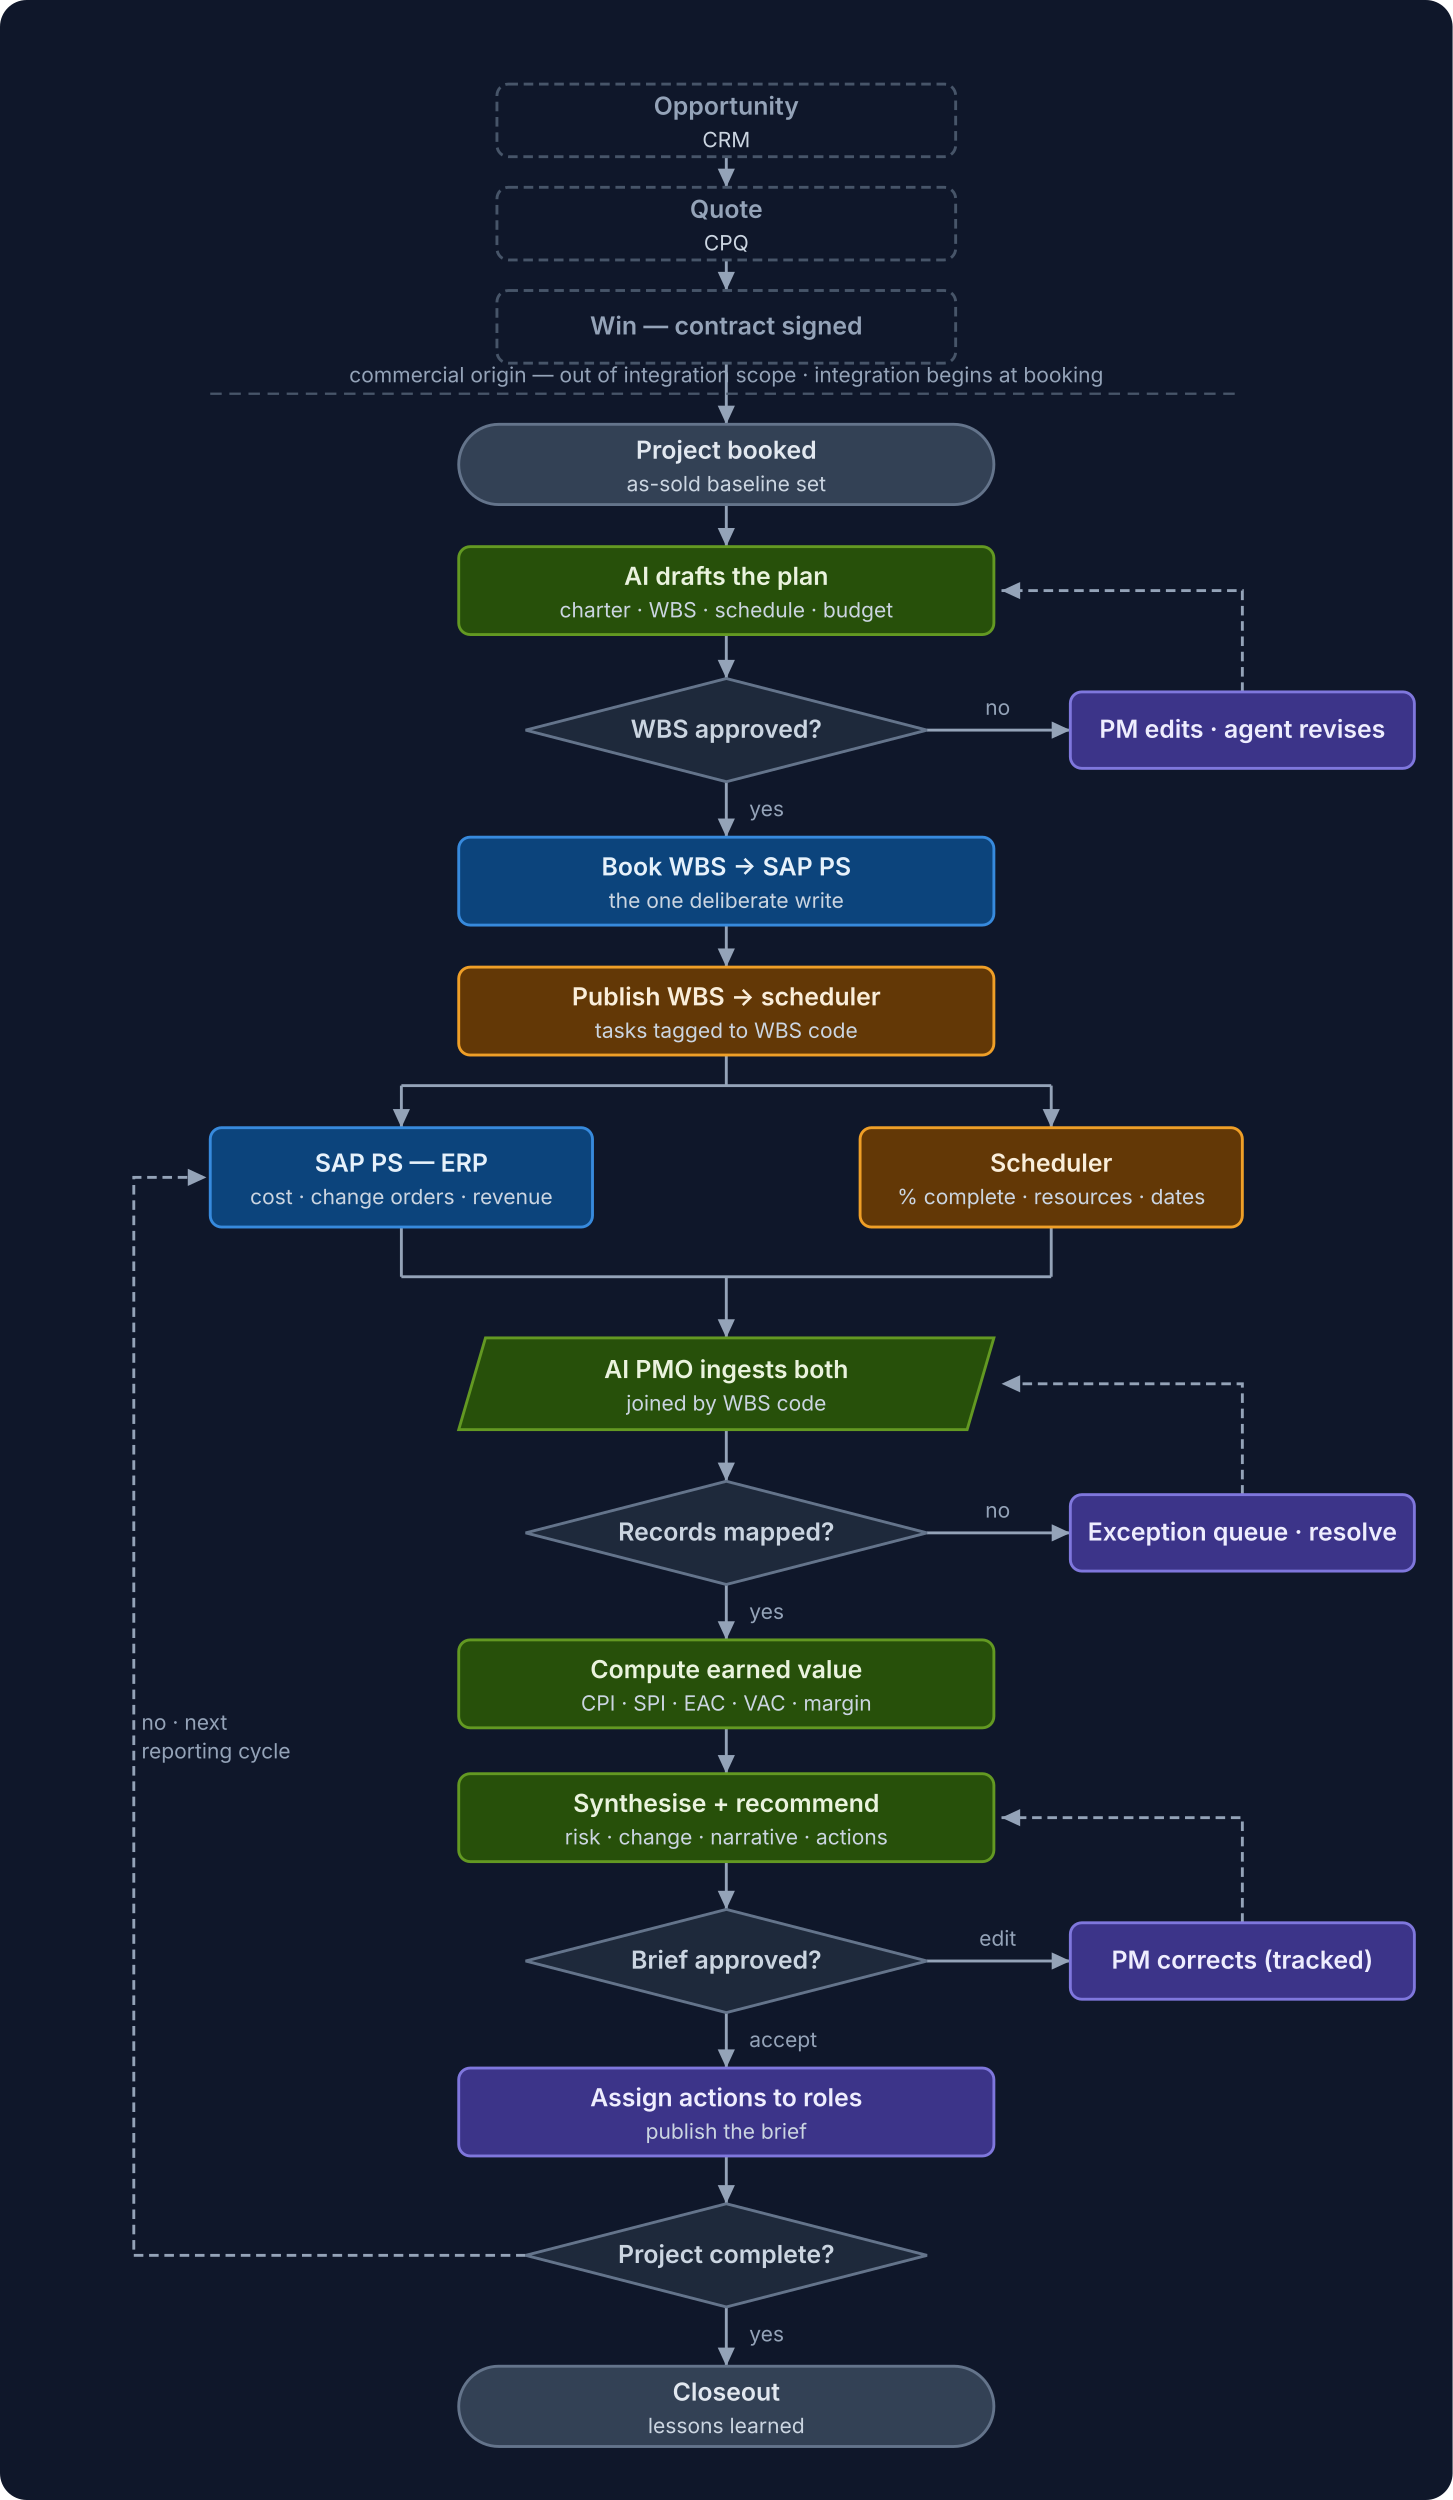
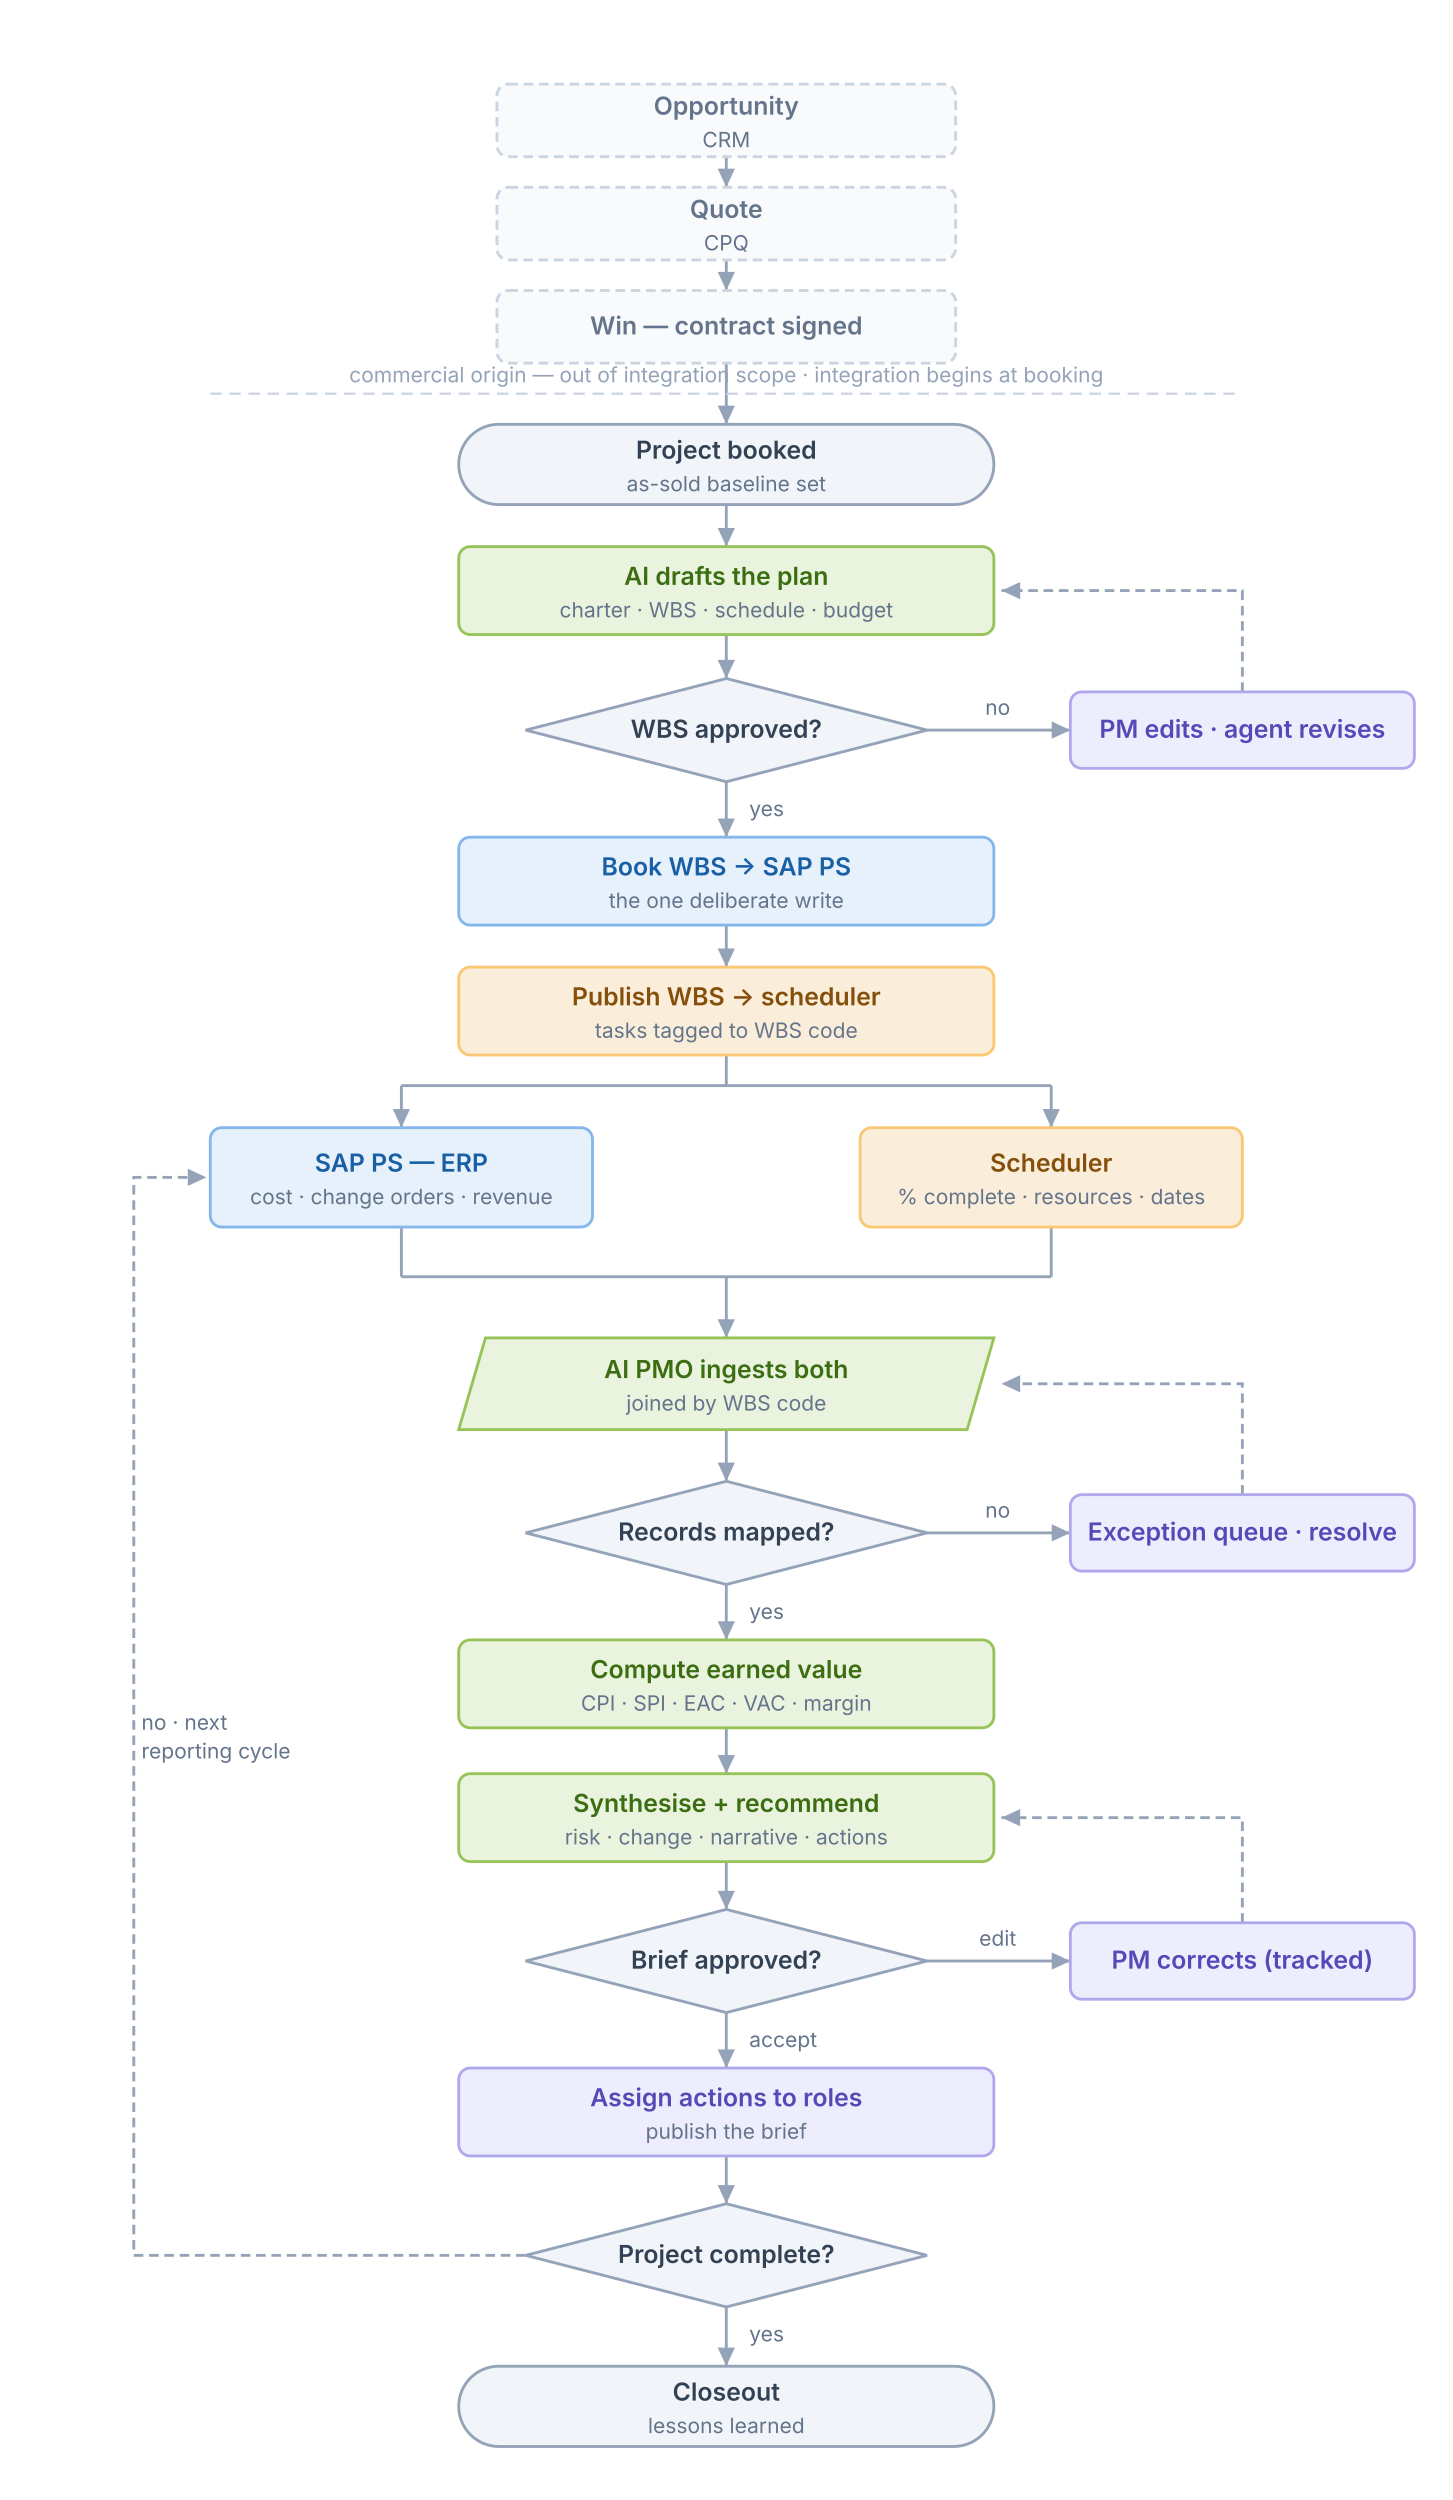
<svg xmlns="http://www.w3.org/2000/svg" viewBox="0 0 760 1308" width="760" height="1308" font-family="Inter,Arial,sans-serif">
  <defs>
    <marker id="ah" markerWidth="9" markerHeight="9" refX="6.5" refY="3" orient="auto">
      <path d="M0,0 L6.5,3 L0,6 Z" fill="#94a3b8" />
    </marker>
  </defs>
-   <rect x="0" y="0" width="760" height="1308" rx="14" fill="#0F172A" />
  <line x1="380" y1="82" x2="380" y2="98" stroke="#94a3b8" stroke-width="1.5" marker-end="url(#ah)" />
  <line x1="380" y1="136" x2="380" y2="152" stroke="#94a3b8" stroke-width="1.5" marker-end="url(#ah)" />
  <line x1="380" y1="190" x2="380" y2="222" stroke="#94a3b8" stroke-width="1.5" marker-end="url(#ah)" />
  <line x1="380" y1="264" x2="380" y2="286" stroke="#94a3b8" stroke-width="1.5" marker-end="url(#ah)" />
  <line x1="380" y1="332" x2="380" y2="355" stroke="#94a3b8" stroke-width="1.5" marker-end="url(#ah)" />
  <line x1="380" y1="409" x2="380" y2="438" stroke="#94a3b8" stroke-width="1.5" marker-end="url(#ah)" />
-   <text x="392" y="427" text-anchor="start" font-family="Inter,Arial,sans-serif" font-size="11" fill="#94A3B8">yes</text>
+   <text x="392" y="427" text-anchor="start" font-family="Inter,Arial,sans-serif" font-size="11" fill="#64748b">yes</text>
  <line x1="380" y1="484" x2="380" y2="506" stroke="#94a3b8" stroke-width="1.5" marker-end="url(#ah)" />
  <line x1="380" y1="552" x2="380" y2="568" stroke="#94a3b8" stroke-width="1.5" />
  <line x1="210" y1="568" x2="550" y2="568" stroke="#94a3b8" stroke-width="1.5" />
  <line x1="210" y1="568" x2="210" y2="590" stroke="#94a3b8" stroke-width="1.5" marker-end="url(#ah)" />
  <line x1="550" y1="568" x2="550" y2="590" stroke="#94a3b8" stroke-width="1.5" marker-end="url(#ah)" />
  <line x1="210" y1="642" x2="210" y2="668" stroke="#94a3b8" stroke-width="1.5" />
  <line x1="550" y1="642" x2="550" y2="668" stroke="#94a3b8" stroke-width="1.5" />
  <line x1="210" y1="668" x2="550" y2="668" stroke="#94a3b8" stroke-width="1.5" />
  <line x1="380" y1="668" x2="380" y2="700" stroke="#94a3b8" stroke-width="1.5" marker-end="url(#ah)" />
  <line x1="380" y1="748" x2="380" y2="775" stroke="#94a3b8" stroke-width="1.5" marker-end="url(#ah)" />
  <line x1="380" y1="829" x2="380" y2="858" stroke="#94a3b8" stroke-width="1.5" marker-end="url(#ah)" />
-   <text x="392" y="847" text-anchor="start" font-family="Inter,Arial,sans-serif" font-size="11" fill="#94A3B8">yes</text>
+   <text x="392" y="847" text-anchor="start" font-family="Inter,Arial,sans-serif" font-size="11" fill="#64748b">yes</text>
  <line x1="380" y1="904" x2="380" y2="928" stroke="#94a3b8" stroke-width="1.5" marker-end="url(#ah)" />
  <line x1="380" y1="974" x2="380" y2="999" stroke="#94a3b8" stroke-width="1.5" marker-end="url(#ah)" />
  <line x1="380" y1="1053" x2="380" y2="1082" stroke="#94a3b8" stroke-width="1.5" marker-end="url(#ah)" />
-   <text x="392" y="1071" text-anchor="start" font-family="Inter,Arial,sans-serif" font-size="11" fill="#94A3B8">accept</text>
+   <text x="392" y="1071" text-anchor="start" font-family="Inter,Arial,sans-serif" font-size="11" fill="#64748b">accept</text>
  <line x1="380" y1="1128" x2="380" y2="1153" stroke="#94a3b8" stroke-width="1.5" marker-end="url(#ah)" />
  <line x1="380" y1="1207" x2="380" y2="1238" stroke="#94a3b8" stroke-width="1.5" marker-end="url(#ah)" />
-   <text x="392" y="1225" text-anchor="start" font-family="Inter,Arial,sans-serif" font-size="11" fill="#94A3B8">yes</text>
+   <text x="392" y="1225" text-anchor="start" font-family="Inter,Arial,sans-serif" font-size="11" fill="#64748b">yes</text>
  <line x1="485" y1="382" x2="560" y2="382" stroke="#94a3b8" stroke-width="1.5" marker-end="url(#ah)" />
-   <text x="522" y="374" text-anchor="middle" font-family="Inter,Arial,sans-serif" font-size="11" fill="#94A3B8">no</text>
+   <text x="522" y="374" text-anchor="middle" font-family="Inter,Arial,sans-serif" font-size="11" fill="#64748b">no</text>
  <polyline points="650,362 650,309 524,309" fill="none" stroke="#94a3b8" stroke-width="1.5" marker-end="url(#ah)" stroke-dasharray="5 3" />
  <line x1="485" y1="802" x2="560" y2="802" stroke="#94a3b8" stroke-width="1.5" marker-end="url(#ah)" />
-   <text x="522" y="794" text-anchor="middle" font-family="Inter,Arial,sans-serif" font-size="11" fill="#94A3B8">no</text>
+   <text x="522" y="794" text-anchor="middle" font-family="Inter,Arial,sans-serif" font-size="11" fill="#64748b">no</text>
  <polyline points="650,782 650,724 524,724" fill="none" stroke="#94a3b8" stroke-width="1.5" marker-end="url(#ah)" stroke-dasharray="5 3" />
  <line x1="485" y1="1026" x2="560" y2="1026" stroke="#94a3b8" stroke-width="1.5" marker-end="url(#ah)" />
-   <text x="522" y="1018" text-anchor="middle" font-family="Inter,Arial,sans-serif" font-size="11" fill="#94A3B8">edit</text>
+   <text x="522" y="1018" text-anchor="middle" font-family="Inter,Arial,sans-serif" font-size="11" fill="#64748b">edit</text>
  <polyline points="650,1006 650,951 524,951" fill="none" stroke="#94a3b8" stroke-width="1.5" marker-end="url(#ah)" stroke-dasharray="5 3" />
  <polyline points="275,1180 70,1180 70,616 108,616" fill="none" stroke="#94a3b8" stroke-width="1.5" marker-end="url(#ah)" stroke-dasharray="5 3" />
-   <text x="74" y="905" text-anchor="start" font-family="Inter,Arial,sans-serif" font-size="11" fill="#94A3B8">no · next</text>
-   <text x="74" y="920" text-anchor="start" font-family="Inter,Arial,sans-serif" font-size="11" fill="#94A3B8">reporting cycle</text>
-   <line x1="110" y1="206" x2="650" y2="206" stroke="#475569" stroke-width="1.2" stroke-dasharray="6 4" />
-   <text x="380" y="200" text-anchor="middle" font-family="Inter,Arial,sans-serif" font-size="11" fill="#94A3B8">commercial origin — out of integration scope    ·    integration begins at booking</text>
-   <rect x="260" y="44" width="240" height="38" rx="6" fill="none" stroke="#475569" stroke-width="1.5" stroke-dasharray="5 3" />
-   <text x="380" y="60" text-anchor="middle" font-family="Inter,Arial,sans-serif" font-size="13" font-weight="600" fill="#94A3B8">Opportunity</text>
-   <text x="380" y="77" text-anchor="middle" font-family="Inter,Arial,sans-serif" font-size="11" fill="#CBD5E1">CRM</text>
-   <rect x="260" y="98" width="240" height="38" rx="6" fill="none" stroke="#475569" stroke-width="1.5" stroke-dasharray="5 3" />
-   <text x="380" y="114" text-anchor="middle" font-family="Inter,Arial,sans-serif" font-size="13" font-weight="600" fill="#94A3B8">Quote</text>
-   <text x="380" y="131" text-anchor="middle" font-family="Inter,Arial,sans-serif" font-size="11" fill="#CBD5E1">CPQ</text>
-   <rect x="260" y="152" width="240" height="38" rx="6" fill="none" stroke="#475569" stroke-width="1.5" stroke-dasharray="5 3" />
-   <text x="380" y="175" text-anchor="middle" font-family="Inter,Arial,sans-serif" font-size="13" font-weight="600" fill="#94A3B8">Win — contract signed</text>
-   <rect x="240" y="222" width="280" height="42" rx="21.0" fill="#334155" stroke="#64748B" stroke-width="1.5" />
-   <text x="380" y="240" text-anchor="middle" font-family="Inter,Arial,sans-serif" font-size="13" font-weight="600" fill="#E2E8F0">Project booked</text>
-   <text x="380" y="257" text-anchor="middle" font-family="Inter,Arial,sans-serif" font-size="11" fill="#CBD5E1">as-sold baseline set</text>
-   <rect x="240" y="286" width="280" height="46" rx="6" fill="#27500A" stroke="#639922" stroke-width="1.5" />
-   <text x="380" y="306" text-anchor="middle" font-family="Inter,Arial,sans-serif" font-size="13" font-weight="600" fill="#EAF3DE">AI drafts the plan</text>
-   <text x="380" y="323" text-anchor="middle" font-family="Inter,Arial,sans-serif" font-size="11" fill="#CBD5E1">charter · WBS · schedule · budget</text>
-   <polygon points="380,355.0 485.0,382 380,409.0 275.0,382" fill="#1E293B" stroke="#64748B" stroke-width="1.5" />
-   <text x="380" y="386" text-anchor="middle" font-family="Inter,Arial,sans-serif" font-size="13" font-weight="600" fill="#CBD5E1">WBS approved?</text>
-   <rect x="560" y="362" width="180" height="40" rx="6" fill="#3C3489" stroke="#7F77DD" stroke-width="1.5" />
-   <text x="650" y="386" text-anchor="middle" font-family="Inter,Arial,sans-serif" font-size="13" font-weight="600" fill="#EEEDFE">PM edits · agent revises</text>
-   <rect x="240" y="438" width="280" height="46" rx="6" fill="#0C447C" stroke="#378ADD" stroke-width="1.5" />
-   <text x="380" y="458" text-anchor="middle" font-family="Inter,Arial,sans-serif" font-size="13" font-weight="600" fill="#E6F1FB">Book WBS → SAP PS</text>
-   <text x="380" y="475" text-anchor="middle" font-family="Inter,Arial,sans-serif" font-size="11" fill="#CBD5E1">the one deliberate write</text>
-   <rect x="240" y="506" width="280" height="46" rx="6" fill="#633806" stroke="#EF9F27" stroke-width="1.5" />
-   <text x="380" y="526" text-anchor="middle" font-family="Inter,Arial,sans-serif" font-size="13" font-weight="600" fill="#FAEEDA">Publish WBS → scheduler</text>
-   <text x="380" y="543" text-anchor="middle" font-family="Inter,Arial,sans-serif" font-size="11" fill="#CBD5E1">tasks tagged to WBS code</text>
-   <rect x="110" y="590" width="200" height="52" rx="6" fill="#0C447C" stroke="#378ADD" stroke-width="1.5" />
-   <text x="210" y="613" text-anchor="middle" font-family="Inter,Arial,sans-serif" font-size="13" font-weight="600" fill="#E6F1FB">SAP PS — ERP</text>
-   <text x="210" y="630" text-anchor="middle" font-family="Inter,Arial,sans-serif" font-size="11" fill="#CBD5E1">cost · change orders · revenue</text>
-   <rect x="450" y="590" width="200" height="52" rx="6" fill="#633806" stroke="#EF9F27" stroke-width="1.5" />
-   <text x="550" y="613" text-anchor="middle" font-family="Inter,Arial,sans-serif" font-size="13" font-weight="600" fill="#FAEEDA">Scheduler</text>
-   <text x="550" y="630" text-anchor="middle" font-family="Inter,Arial,sans-serif" font-size="11" fill="#CBD5E1">% complete · resources · dates</text>
-   <polygon points="254.0,700 520.0,700 506.0,748 240.0,748" fill="#27500A" stroke="#639922" stroke-width="1.5" />
-   <text x="380" y="721" text-anchor="middle" font-family="Inter,Arial,sans-serif" font-size="13" font-weight="600" fill="#EAF3DE">AI PMO ingests both</text>
-   <text x="380" y="738" text-anchor="middle" font-family="Inter,Arial,sans-serif" font-size="11" fill="#CBD5E1">joined by WBS code</text>
-   <polygon points="380,775.0 485.0,802 380,829.0 275.0,802" fill="#1E293B" stroke="#64748B" stroke-width="1.5" />
-   <text x="380" y="806" text-anchor="middle" font-family="Inter,Arial,sans-serif" font-size="13" font-weight="600" fill="#CBD5E1">Records mapped?</text>
-   <rect x="560" y="782" width="180" height="40" rx="6" fill="#3C3489" stroke="#7F77DD" stroke-width="1.5" />
-   <text x="650" y="806" text-anchor="middle" font-family="Inter,Arial,sans-serif" font-size="13" font-weight="600" fill="#EEEDFE">Exception queue · resolve</text>
-   <rect x="240" y="858" width="280" height="46" rx="6" fill="#27500A" stroke="#639922" stroke-width="1.5" />
-   <text x="380" y="878" text-anchor="middle" font-family="Inter,Arial,sans-serif" font-size="13" font-weight="600" fill="#EAF3DE">Compute earned value</text>
-   <text x="380" y="895" text-anchor="middle" font-family="Inter,Arial,sans-serif" font-size="11" fill="#CBD5E1">CPI · SPI · EAC · VAC · margin</text>
-   <rect x="240" y="928" width="280" height="46" rx="6" fill="#27500A" stroke="#639922" stroke-width="1.5" />
-   <text x="380" y="948" text-anchor="middle" font-family="Inter,Arial,sans-serif" font-size="13" font-weight="600" fill="#EAF3DE">Synthesise + recommend</text>
-   <text x="380" y="965" text-anchor="middle" font-family="Inter,Arial,sans-serif" font-size="11" fill="#CBD5E1">risk · change · narrative · actions</text>
-   <polygon points="380,999.0 485.0,1026 380,1053.0 275.0,1026" fill="#1E293B" stroke="#64748B" stroke-width="1.5" />
-   <text x="380" y="1030" text-anchor="middle" font-family="Inter,Arial,sans-serif" font-size="13" font-weight="600" fill="#CBD5E1">Brief approved?</text>
-   <rect x="560" y="1006" width="180" height="40" rx="6" fill="#3C3489" stroke="#7F77DD" stroke-width="1.5" />
-   <text x="650" y="1030" text-anchor="middle" font-family="Inter,Arial,sans-serif" font-size="13" font-weight="600" fill="#EEEDFE">PM corrects (tracked)</text>
-   <rect x="240" y="1082" width="280" height="46" rx="6" fill="#3C3489" stroke="#7F77DD" stroke-width="1.5" />
-   <text x="380" y="1102" text-anchor="middle" font-family="Inter,Arial,sans-serif" font-size="13" font-weight="600" fill="#EEEDFE">Assign actions to roles</text>
-   <text x="380" y="1119" text-anchor="middle" font-family="Inter,Arial,sans-serif" font-size="11" fill="#CBD5E1">publish the brief</text>
-   <polygon points="380,1153.0 485.0,1180 380,1207.0 275.0,1180" fill="#1E293B" stroke="#64748B" stroke-width="1.5" />
-   <text x="380" y="1184" text-anchor="middle" font-family="Inter,Arial,sans-serif" font-size="13" font-weight="600" fill="#CBD5E1">Project complete?</text>
-   <rect x="240" y="1238" width="280" height="42" rx="21.0" fill="#334155" stroke="#64748B" stroke-width="1.5" />
-   <text x="380" y="1256" text-anchor="middle" font-family="Inter,Arial,sans-serif" font-size="13" font-weight="600" fill="#E2E8F0">Closeout</text>
-   <text x="380" y="1273" text-anchor="middle" font-family="Inter,Arial,sans-serif" font-size="11" fill="#CBD5E1">lessons learned</text>
+   <text x="74" y="905" text-anchor="start" font-family="Inter,Arial,sans-serif" font-size="11" fill="#64748b">no · next</text>
+   <text x="74" y="920" text-anchor="start" font-family="Inter,Arial,sans-serif" font-size="11" fill="#64748b">reporting cycle</text>
+   <line x1="110" y1="206" x2="650" y2="206" stroke="#cbd5e1" stroke-width="1.2" stroke-dasharray="6 4" />
+   <text x="380" y="200" text-anchor="middle" font-family="Inter,Arial,sans-serif" font-size="11" fill="#94a3b8">commercial origin — out of integration scope    ·    integration begins at booking</text>
+   <rect x="260" y="44" width="240" height="38" rx="6" fill="#F8FAFC" stroke="#CBD5E1" stroke-width="1.5" stroke-dasharray="5 3" />
+   <text x="380" y="60" text-anchor="middle" font-family="Inter,Arial,sans-serif" font-size="13" font-weight="600" fill="#64748B">Opportunity</text>
+   <text x="380" y="77" text-anchor="middle" font-family="Inter,Arial,sans-serif" font-size="11" fill="#64748b">CRM</text>
+   <rect x="260" y="98" width="240" height="38" rx="6" fill="#F8FAFC" stroke="#CBD5E1" stroke-width="1.5" stroke-dasharray="5 3" />
+   <text x="380" y="114" text-anchor="middle" font-family="Inter,Arial,sans-serif" font-size="13" font-weight="600" fill="#64748B">Quote</text>
+   <text x="380" y="131" text-anchor="middle" font-family="Inter,Arial,sans-serif" font-size="11" fill="#64748b">CPQ</text>
+   <rect x="260" y="152" width="240" height="38" rx="6" fill="#F8FAFC" stroke="#CBD5E1" stroke-width="1.5" stroke-dasharray="5 3" />
+   <text x="380" y="175" text-anchor="middle" font-family="Inter,Arial,sans-serif" font-size="13" font-weight="600" fill="#64748B">Win — contract signed</text>
+   <rect x="240" y="222" width="280" height="42" rx="21.0" fill="#F1F5F9" stroke="#94A3B8" stroke-width="1.5" />
+   <text x="380" y="240" text-anchor="middle" font-family="Inter,Arial,sans-serif" font-size="13" font-weight="600" fill="#334155">Project booked</text>
+   <text x="380" y="257" text-anchor="middle" font-family="Inter,Arial,sans-serif" font-size="11" fill="#64748b">as-sold baseline set</text>
+   <rect x="240" y="286" width="280" height="46" rx="6" fill="#EAF3DE" stroke="#97C459" stroke-width="1.5" />
+   <text x="380" y="306" text-anchor="middle" font-family="Inter,Arial,sans-serif" font-size="13" font-weight="600" fill="#3B6D11">AI drafts the plan</text>
+   <text x="380" y="323" text-anchor="middle" font-family="Inter,Arial,sans-serif" font-size="11" fill="#64748b">charter · WBS · schedule · budget</text>
+   <polygon points="380,355.0 485.0,382 380,409.0 275.0,382" fill="#F1F5F9" stroke="#94A3B8" stroke-width="1.5" />
+   <text x="380" y="386" text-anchor="middle" font-family="Inter,Arial,sans-serif" font-size="13" font-weight="600" fill="#334155">WBS approved?</text>
+   <rect x="560" y="362" width="180" height="40" rx="6" fill="#EEEDFE" stroke="#AFA9EC" stroke-width="1.5" />
+   <text x="650" y="386" text-anchor="middle" font-family="Inter,Arial,sans-serif" font-size="13" font-weight="600" fill="#534AB7">PM edits · agent revises</text>
+   <rect x="240" y="438" width="280" height="46" rx="6" fill="#E6F1FB" stroke="#85B7EB" stroke-width="1.5" />
+   <text x="380" y="458" text-anchor="middle" font-family="Inter,Arial,sans-serif" font-size="13" font-weight="600" fill="#185FA5">Book WBS → SAP PS</text>
+   <text x="380" y="475" text-anchor="middle" font-family="Inter,Arial,sans-serif" font-size="11" fill="#64748b">the one deliberate write</text>
+   <rect x="240" y="506" width="280" height="46" rx="6" fill="#FAEEDA" stroke="#FAC775" stroke-width="1.5" />
+   <text x="380" y="526" text-anchor="middle" font-family="Inter,Arial,sans-serif" font-size="13" font-weight="600" fill="#854F0B">Publish WBS → scheduler</text>
+   <text x="380" y="543" text-anchor="middle" font-family="Inter,Arial,sans-serif" font-size="11" fill="#64748b">tasks tagged to WBS code</text>
+   <rect x="110" y="590" width="200" height="52" rx="6" fill="#E6F1FB" stroke="#85B7EB" stroke-width="1.5" />
+   <text x="210" y="613" text-anchor="middle" font-family="Inter,Arial,sans-serif" font-size="13" font-weight="600" fill="#185FA5">SAP PS — ERP</text>
+   <text x="210" y="630" text-anchor="middle" font-family="Inter,Arial,sans-serif" font-size="11" fill="#64748b">cost · change orders · revenue</text>
+   <rect x="450" y="590" width="200" height="52" rx="6" fill="#FAEEDA" stroke="#FAC775" stroke-width="1.5" />
+   <text x="550" y="613" text-anchor="middle" font-family="Inter,Arial,sans-serif" font-size="13" font-weight="600" fill="#854F0B">Scheduler</text>
+   <text x="550" y="630" text-anchor="middle" font-family="Inter,Arial,sans-serif" font-size="11" fill="#64748b">% complete · resources · dates</text>
+   <polygon points="254.0,700 520.0,700 506.0,748 240.0,748" fill="#EAF3DE" stroke="#97C459" stroke-width="1.5" />
+   <text x="380" y="721" text-anchor="middle" font-family="Inter,Arial,sans-serif" font-size="13" font-weight="600" fill="#3B6D11">AI PMO ingests both</text>
+   <text x="380" y="738" text-anchor="middle" font-family="Inter,Arial,sans-serif" font-size="11" fill="#64748b">joined by WBS code</text>
+   <polygon points="380,775.0 485.0,802 380,829.0 275.0,802" fill="#F1F5F9" stroke="#94A3B8" stroke-width="1.5" />
+   <text x="380" y="806" text-anchor="middle" font-family="Inter,Arial,sans-serif" font-size="13" font-weight="600" fill="#334155">Records mapped?</text>
+   <rect x="560" y="782" width="180" height="40" rx="6" fill="#EEEDFE" stroke="#AFA9EC" stroke-width="1.5" />
+   <text x="650" y="806" text-anchor="middle" font-family="Inter,Arial,sans-serif" font-size="13" font-weight="600" fill="#534AB7">Exception queue · resolve</text>
+   <rect x="240" y="858" width="280" height="46" rx="6" fill="#EAF3DE" stroke="#97C459" stroke-width="1.5" />
+   <text x="380" y="878" text-anchor="middle" font-family="Inter,Arial,sans-serif" font-size="13" font-weight="600" fill="#3B6D11">Compute earned value</text>
+   <text x="380" y="895" text-anchor="middle" font-family="Inter,Arial,sans-serif" font-size="11" fill="#64748b">CPI · SPI · EAC · VAC · margin</text>
+   <rect x="240" y="928" width="280" height="46" rx="6" fill="#EAF3DE" stroke="#97C459" stroke-width="1.5" />
+   <text x="380" y="948" text-anchor="middle" font-family="Inter,Arial,sans-serif" font-size="13" font-weight="600" fill="#3B6D11">Synthesise + recommend</text>
+   <text x="380" y="965" text-anchor="middle" font-family="Inter,Arial,sans-serif" font-size="11" fill="#64748b">risk · change · narrative · actions</text>
+   <polygon points="380,999.0 485.0,1026 380,1053.0 275.0,1026" fill="#F1F5F9" stroke="#94A3B8" stroke-width="1.5" />
+   <text x="380" y="1030" text-anchor="middle" font-family="Inter,Arial,sans-serif" font-size="13" font-weight="600" fill="#334155">Brief approved?</text>
+   <rect x="560" y="1006" width="180" height="40" rx="6" fill="#EEEDFE" stroke="#AFA9EC" stroke-width="1.5" />
+   <text x="650" y="1030" text-anchor="middle" font-family="Inter,Arial,sans-serif" font-size="13" font-weight="600" fill="#534AB7">PM corrects (tracked)</text>
+   <rect x="240" y="1082" width="280" height="46" rx="6" fill="#EEEDFE" stroke="#AFA9EC" stroke-width="1.5" />
+   <text x="380" y="1102" text-anchor="middle" font-family="Inter,Arial,sans-serif" font-size="13" font-weight="600" fill="#534AB7">Assign actions to roles</text>
+   <text x="380" y="1119" text-anchor="middle" font-family="Inter,Arial,sans-serif" font-size="11" fill="#64748b">publish the brief</text>
+   <polygon points="380,1153.0 485.0,1180 380,1207.0 275.0,1180" fill="#F1F5F9" stroke="#94A3B8" stroke-width="1.5" />
+   <text x="380" y="1184" text-anchor="middle" font-family="Inter,Arial,sans-serif" font-size="13" font-weight="600" fill="#334155">Project complete?</text>
+   <rect x="240" y="1238" width="280" height="42" rx="21.0" fill="#F1F5F9" stroke="#94A3B8" stroke-width="1.5" />
+   <text x="380" y="1256" text-anchor="middle" font-family="Inter,Arial,sans-serif" font-size="13" font-weight="600" fill="#334155">Closeout</text>
+   <text x="380" y="1273" text-anchor="middle" font-family="Inter,Arial,sans-serif" font-size="11" fill="#64748b">lessons learned</text>
</svg>
